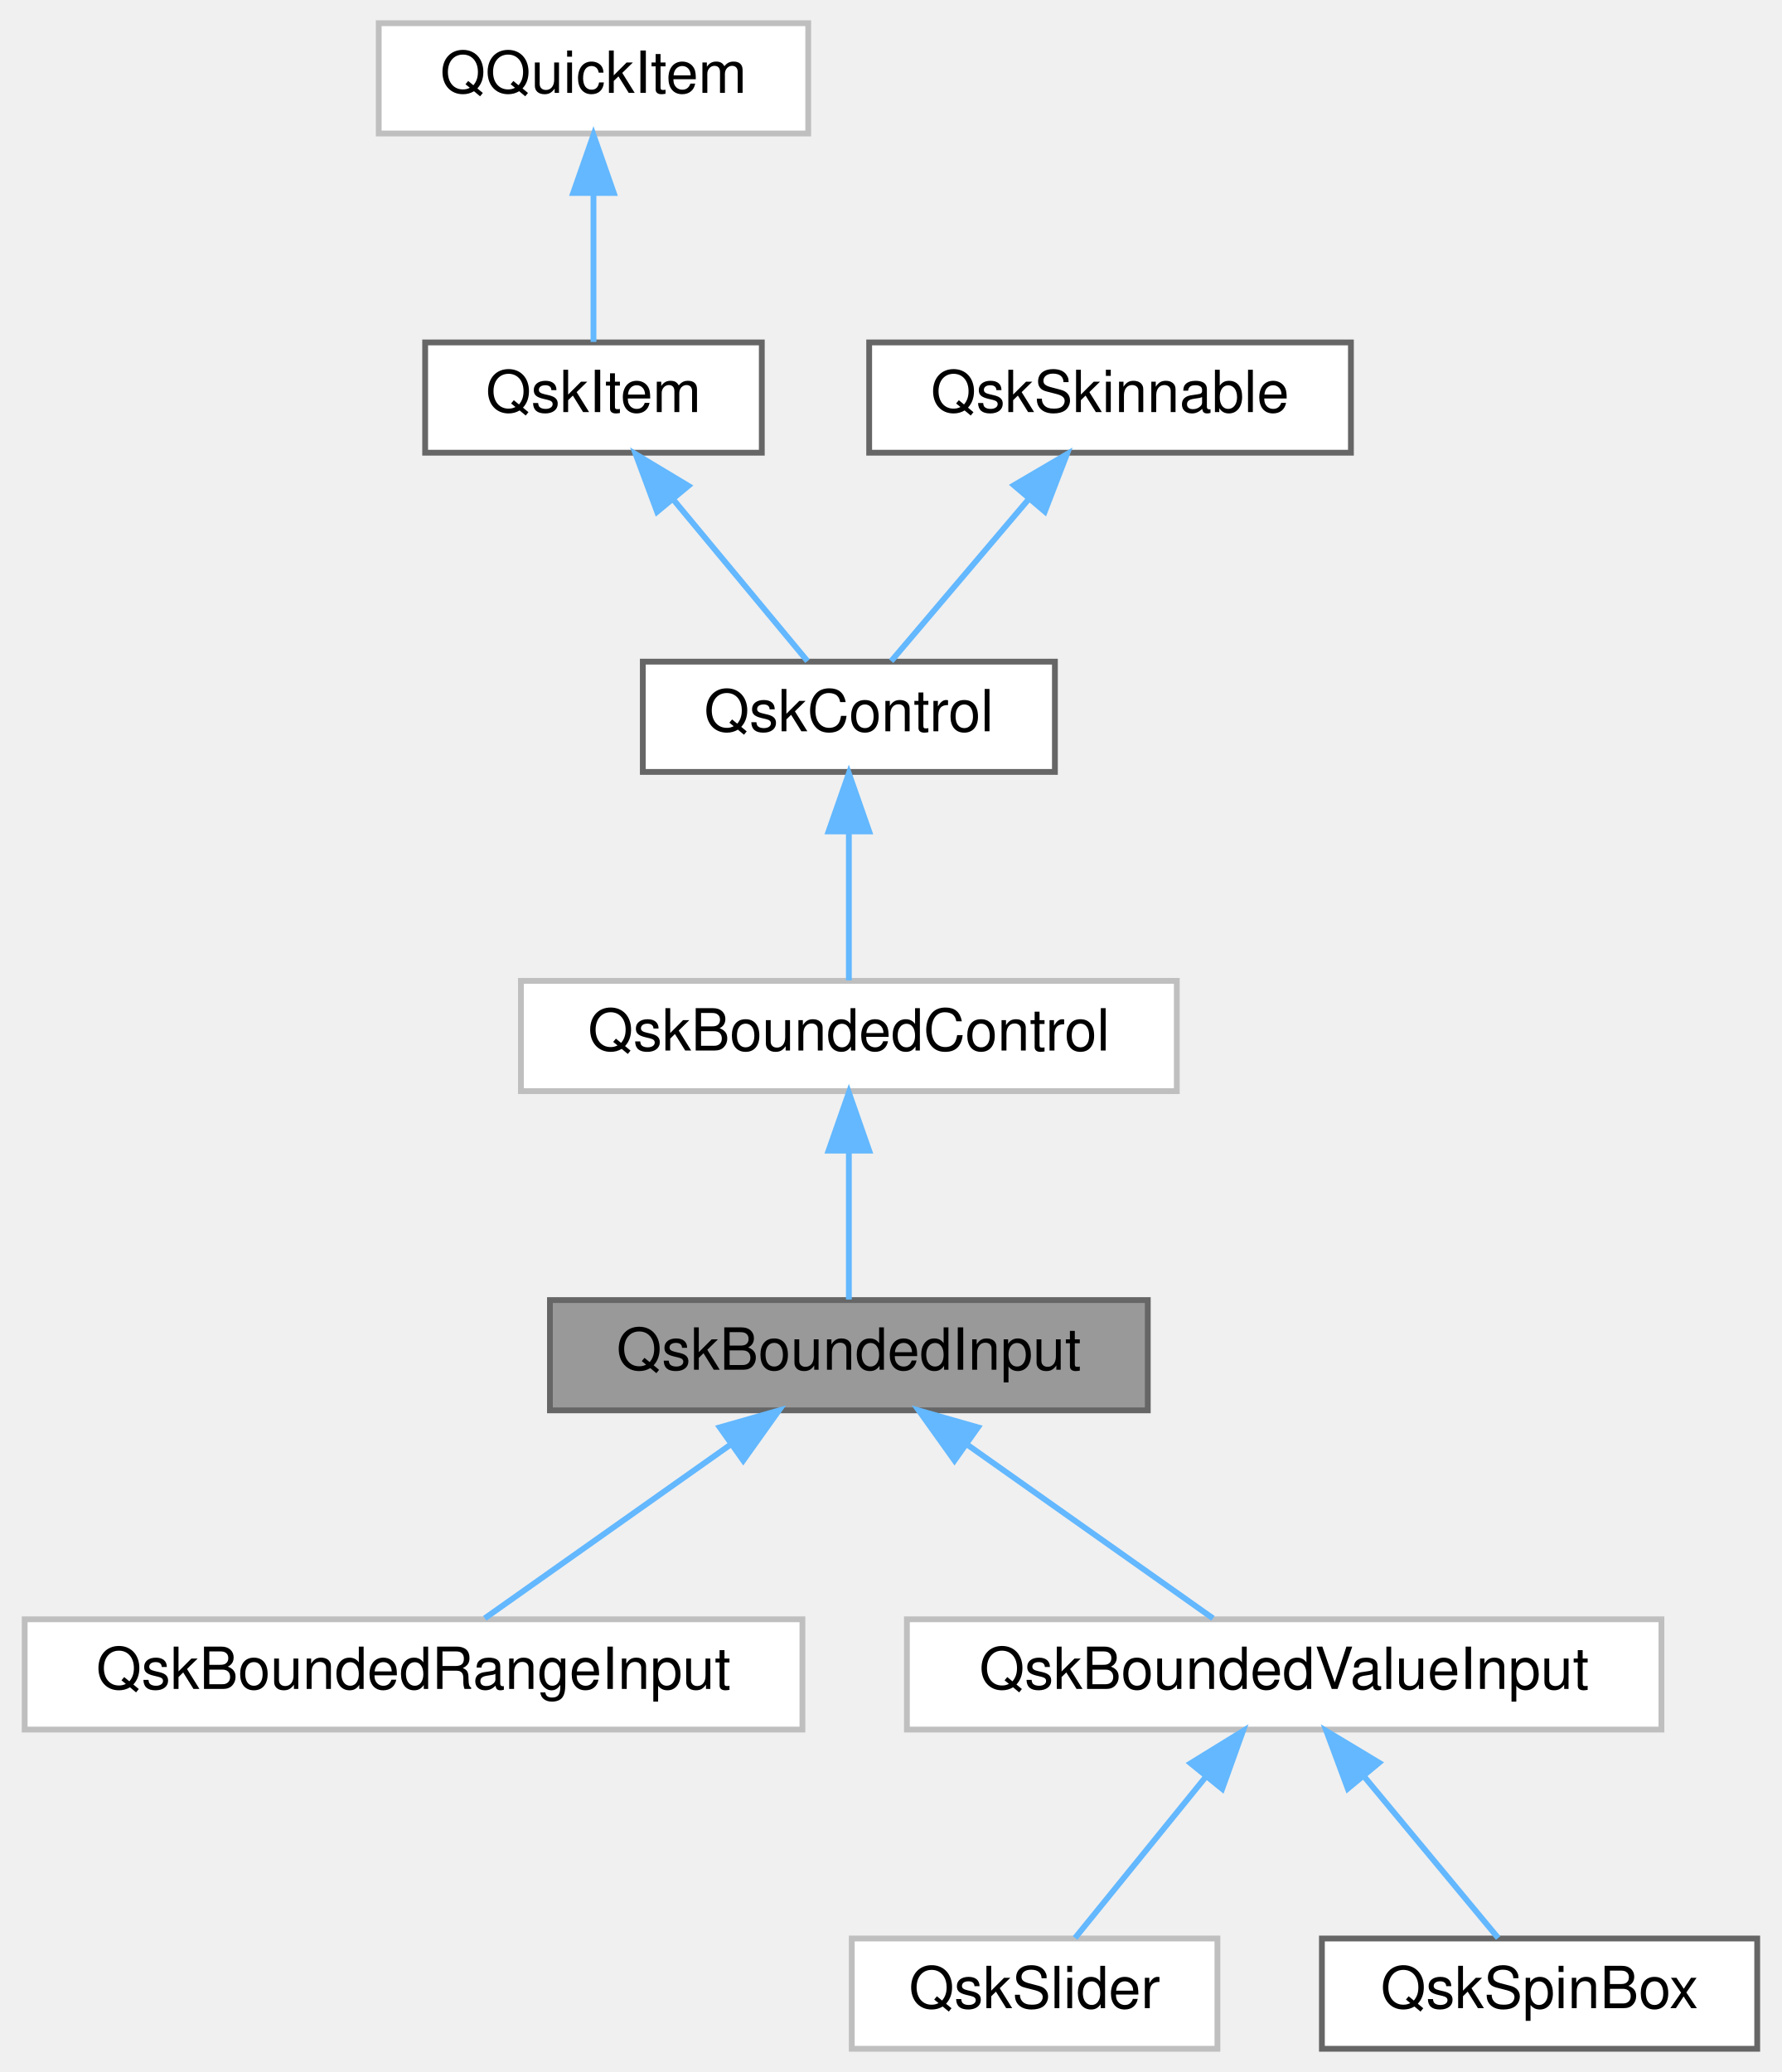
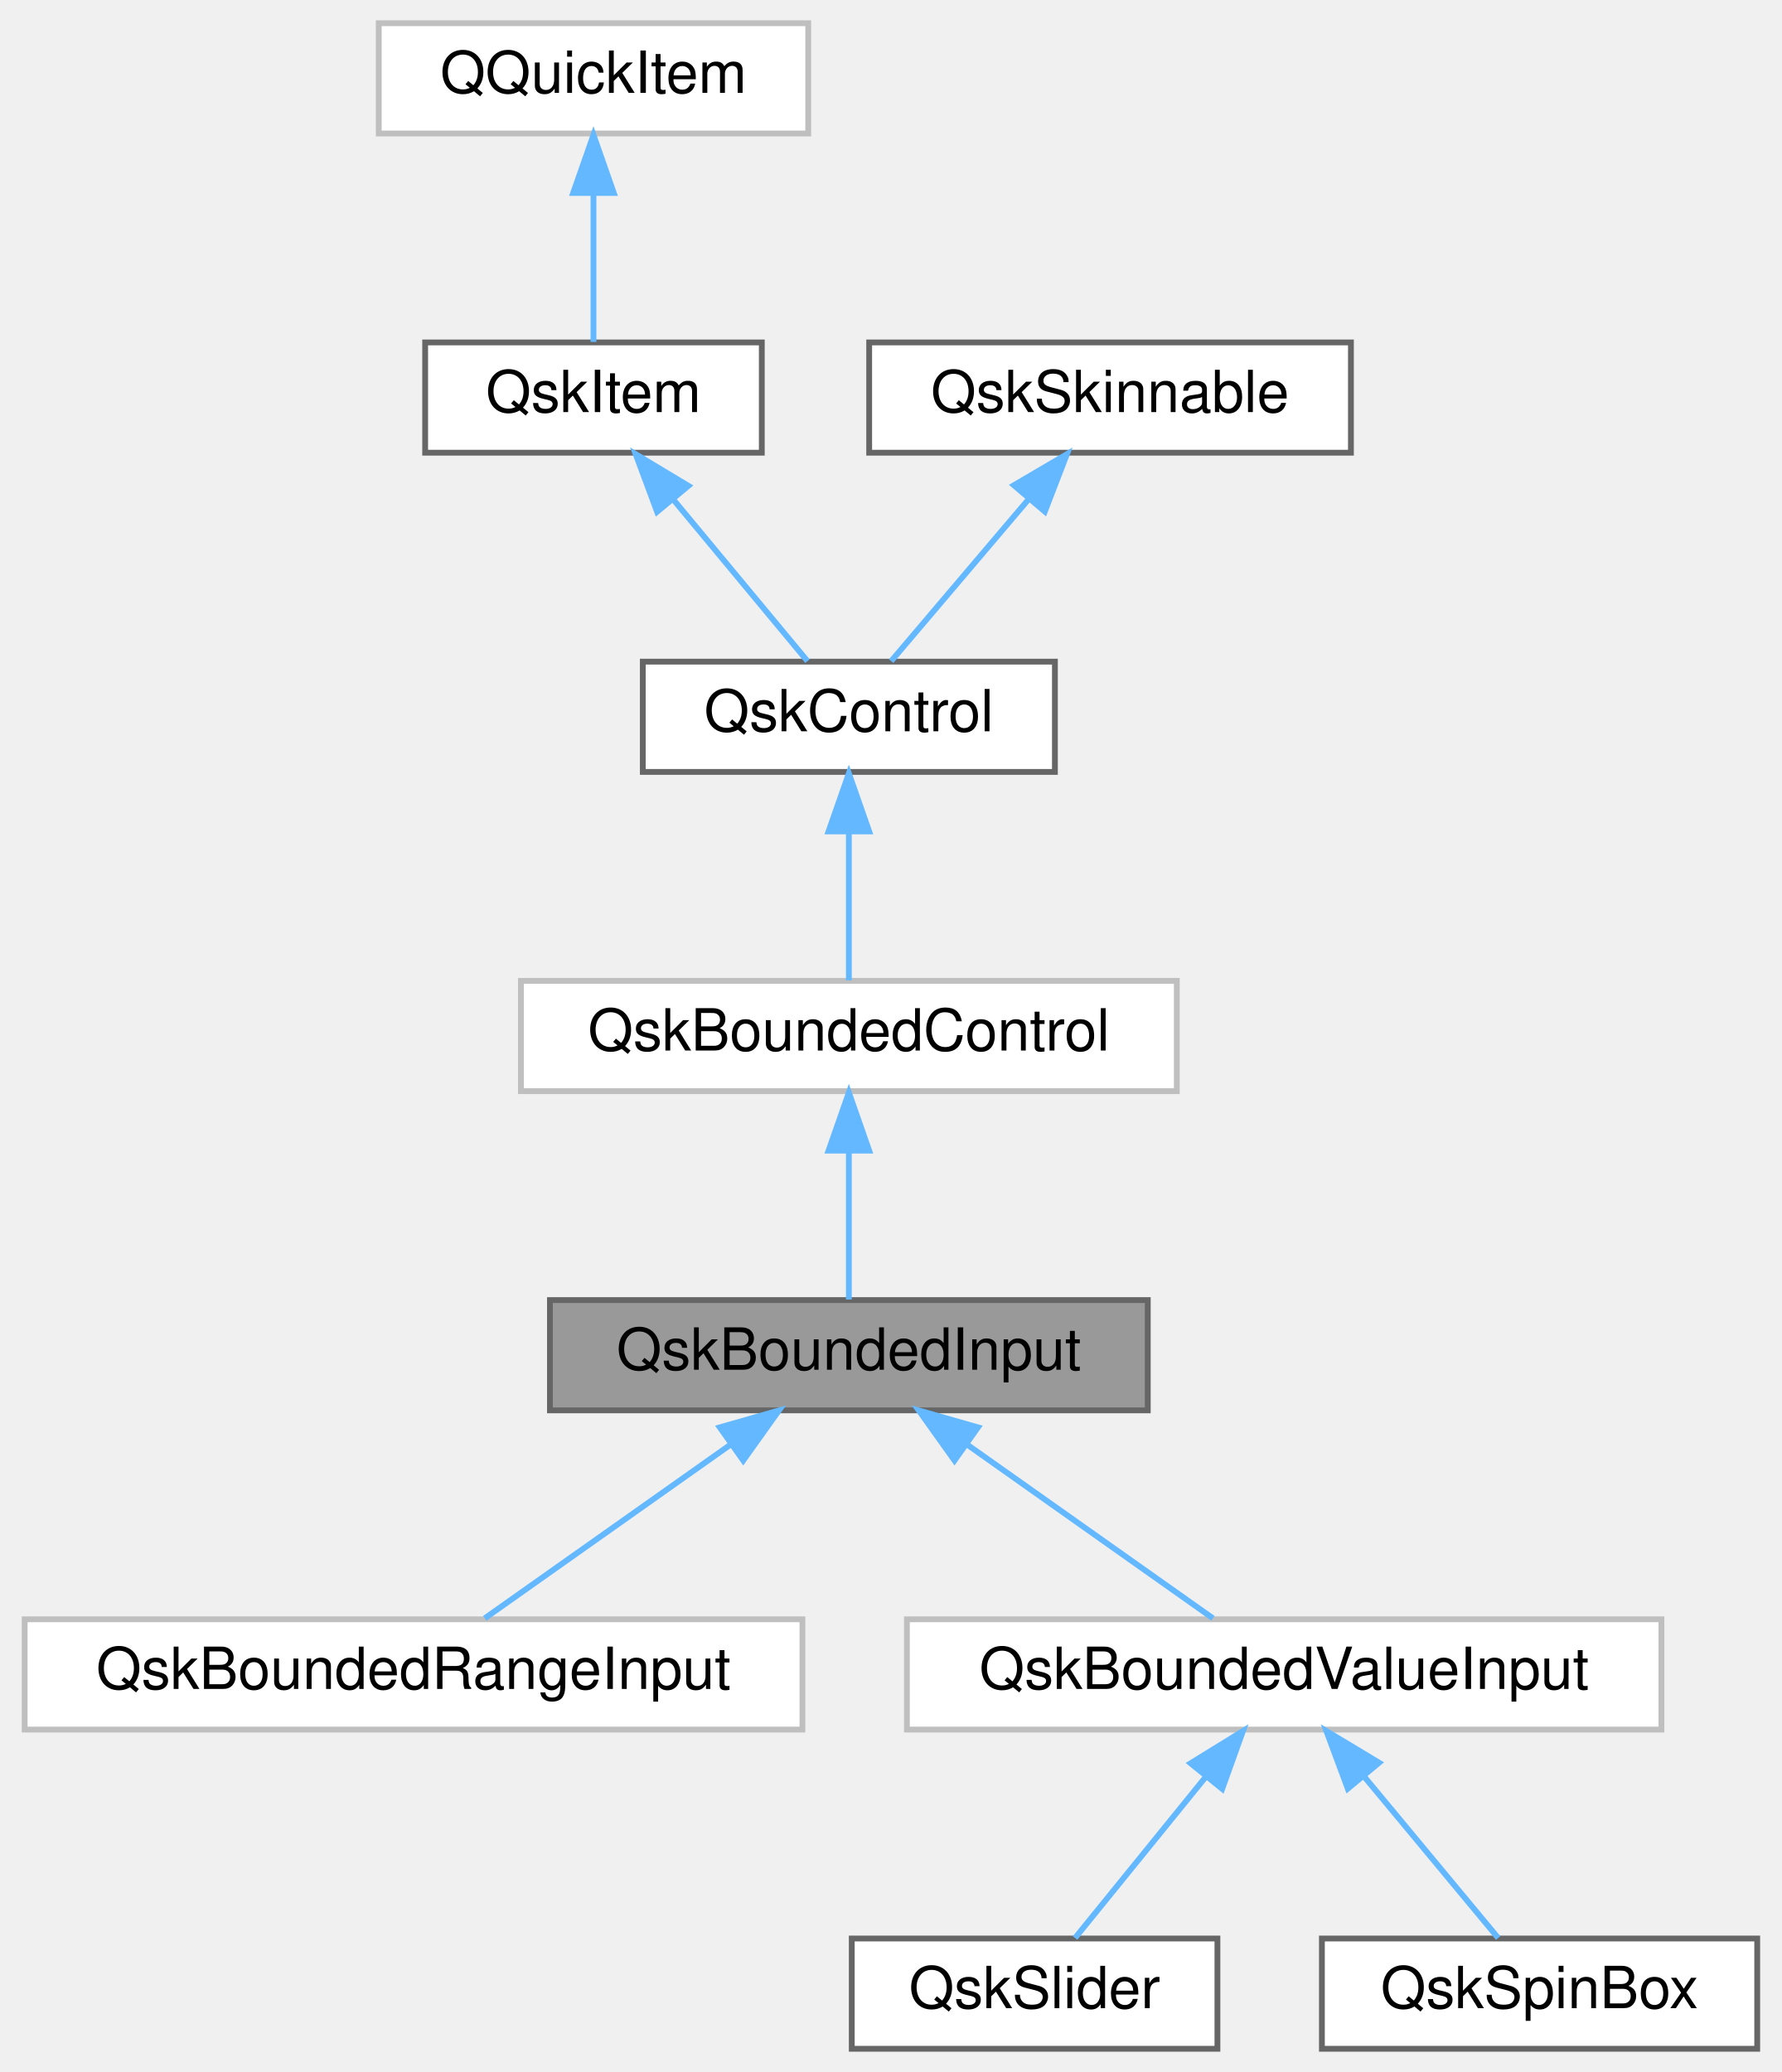
<svg xmlns="http://www.w3.org/2000/svg" xmlns:xlink="http://www.w3.org/1999/xlink" width="307pt" height="357pt" viewBox="0.00 0.00 306.50 357.00">
  <g id="graph0" class="graph" transform="scale(1 1) rotate(0) translate(4 353)">
    <g id="Node000001" class="node">
      <g id="a_Node000001">
        <a xlink:title=" ">
          <polygon fill="#999999" stroke="#666666" points="193.5,-129 90.5,-129 90.5,-110 193.5,-110 193.5,-129" />
          <text text-anchor="middle" x="142" y="-117" font-family="Helvetica,sans-Serif" font-size="10.00">QskBoundedInput</text>
        </a>
      </g>
    </g>
    <g id="Node000007" class="node">
      <g id="a_Node000007">
        <a xlink:href="classQskBoundedRangeInput.html" target="_top" xlink:title=" ">
          <polygon fill="white" stroke="#bfbfbf" points="134,-74 0,-74 0,-55 134,-55 134,-74" />
          <text text-anchor="middle" x="67" y="-62" font-family="Helvetica,sans-Serif" font-size="10.00">QskBoundedRangeInput</text>
        </a>
      </g>
    </g>
    <g id="edge6_Node000001_Node000007" class="edge">
      <g id="a_edge6_Node000001_Node000007">
        <a xlink:title=" ">
          <path fill="none" stroke="#63b8ff" d="M121.69,-104.15C108.14,-94.57 90.76,-82.29 79.27,-74.17" />
          <polygon fill="#63b8ff" stroke="#63b8ff" points="119.76,-107.07 129.95,-109.98 123.8,-101.36 119.76,-107.07" />
        </a>
      </g>
    </g>
    <g id="Node000008" class="node">
      <g id="a_Node000008">
        <a xlink:href="classQskBoundedValueInput.html" target="_top" xlink:title=" ">
          <polygon fill="white" stroke="#bfbfbf" points="282,-74 152,-74 152,-55 282,-55 282,-74" />
          <text text-anchor="middle" x="217" y="-62" font-family="Helvetica,sans-Serif" font-size="10.00">QskBoundedValueInput</text>
        </a>
      </g>
    </g>
    <g id="edge7_Node000001_Node000008" class="edge">
      <g id="a_edge7_Node000001_Node000008">
        <a xlink:title=" ">
          <path fill="none" stroke="#63b8ff" d="M162.31,-104.15C175.86,-94.57 193.24,-82.29 204.73,-74.17" />
          <polygon fill="#63b8ff" stroke="#63b8ff" points="160.2,-101.36 154.05,-109.98 164.24,-107.07 160.2,-101.36" />
        </a>
      </g>
    </g>
    <g id="Node000002" class="node">
      <g id="a_Node000002">
        <a xlink:href="classQskBoundedControl.html" target="_top" xlink:title=" ">
          <polygon fill="white" stroke="#bfbfbf" points="198.5,-184 85.5,-184 85.5,-165 198.5,-165 198.5,-184" />
          <text text-anchor="middle" x="142" y="-172" font-family="Helvetica,sans-Serif" font-size="10.00">QskBoundedControl</text>
        </a>
      </g>
    </g>
    <g id="edge1_Node000001_Node000002" class="edge">
      <g id="a_edge1_Node000001_Node000002">
        <a xlink:title=" ">
          <path fill="none" stroke="#63b8ff" d="M142,-154.66C142,-145.93 142,-135.99 142,-129.09" />
          <polygon fill="#63b8ff" stroke="#63b8ff" points="138.5,-154.75 142,-164.75 145.5,-154.75 138.5,-154.75" />
        </a>
      </g>
    </g>
    <g id="Node000003" class="node">
      <g id="a_Node000003">
        <a xlink:href="classQskControl.html" target="_top" xlink:title="Base class of all controls.">
          <polygon fill="white" stroke="#666666" points="177.5,-239 106.5,-239 106.5,-220 177.5,-220 177.5,-239" />
          <text text-anchor="middle" x="142" y="-227" font-family="Helvetica,sans-Serif" font-size="10.00">QskControl</text>
        </a>
      </g>
    </g>
    <g id="edge2_Node000002_Node000003" class="edge">
      <g id="a_edge2_Node000002_Node000003">
        <a xlink:title=" ">
          <path fill="none" stroke="#63b8ff" d="M142,-209.66C142,-200.93 142,-190.99 142,-184.09" />
          <polygon fill="#63b8ff" stroke="#63b8ff" points="138.5,-209.75 142,-219.75 145.5,-209.75 138.5,-209.75" />
        </a>
      </g>
    </g>
    <g id="Node000004" class="node">
      <g id="a_Node000004">
        <a xlink:href="classQskItem.html" target="_top" xlink:title=" ">
          <polygon fill="white" stroke="#666666" points="127,-294 69,-294 69,-275 127,-275 127,-294" />
          <text text-anchor="middle" x="98" y="-282" font-family="Helvetica,sans-Serif" font-size="10.00">QskItem</text>
        </a>
      </g>
    </g>
    <g id="edge3_Node000003_Node000004" class="edge">
      <g id="a_edge3_Node000003_Node000004">
        <a xlink:title=" ">
          <path fill="none" stroke="#63b8ff" d="M111.73,-266.96C119.4,-257.72 128.63,-246.6 134.87,-239.09" />
          <polygon fill="#63b8ff" stroke="#63b8ff" points="108.96,-264.82 105.27,-274.75 114.35,-269.29 108.96,-264.82" />
        </a>
      </g>
    </g>
    <g id="Node000005" class="node">
      <g id="a_Node000005">
        <a xlink:title=" ">
          <polygon fill="white" stroke="#bfbfbf" points="135,-349 61,-349 61,-330 135,-330 135,-349" />
          <text text-anchor="middle" x="98" y="-337" font-family="Helvetica,sans-Serif" font-size="10.00">QQuickItem</text>
        </a>
      </g>
    </g>
    <g id="edge4_Node000004_Node000005" class="edge">
      <g id="a_edge4_Node000004_Node000005">
        <a xlink:title=" ">
          <path fill="none" stroke="#63b8ff" d="M98,-319.66C98,-310.93 98,-300.99 98,-294.09" />
          <polygon fill="#63b8ff" stroke="#63b8ff" points="94.5,-319.75 98,-329.75 101.5,-319.75 94.5,-319.75" />
        </a>
      </g>
    </g>
    <g id="Node000006" class="node">
      <g id="a_Node000006">
        <a xlink:href="classQskSkinnable.html" target="_top" xlink:title=" ">
          <polygon fill="white" stroke="#666666" points="228.5,-294 145.5,-294 145.5,-275 228.5,-275 228.5,-294" />
          <text text-anchor="middle" x="187" y="-282" font-family="Helvetica,sans-Serif" font-size="10.00">QskSkinnable</text>
        </a>
      </g>
    </g>
    <g id="edge5_Node000003_Node000006" class="edge">
      <g id="a_edge5_Node000003_Node000006">
        <a xlink:title=" ">
          <path fill="none" stroke="#63b8ff" d="M172.95,-266.96C165.11,-257.72 155.67,-246.6 149.29,-239.09" />
          <polygon fill="#63b8ff" stroke="#63b8ff" points="170.43,-269.39 179.57,-274.75 175.76,-264.86 170.43,-269.39" />
        </a>
      </g>
    </g>
    <g id="Node000009" class="node">
      <g id="a_Node000009">
        <a xlink:href="classQskSlider.html" target="_top" xlink:title=" ">
-           <polygon fill="white" stroke="#bfbfbf" points="205.5,-19 142.5,-19 142.5,0 205.5,0 205.5,-19" />
+           <polygon fill="white" stroke="#666666" points="205.5,-19 142.5,-19 142.5,0 205.5,0 205.5,-19" />
          <text text-anchor="middle" x="174" y="-7" font-family="Helvetica,sans-Serif" font-size="10.00">QskSlider</text>
        </a>
      </g>
    </g>
    <g id="edge8_Node000008_Node000009" class="edge">
      <g id="a_edge8_Node000008_Node000009">
        <a xlink:title=" ">
          <path fill="none" stroke="#63b8ff" d="M203.58,-46.96C196.09,-37.72 187.06,-26.6 180.97,-19.09" />
          <polygon fill="#63b8ff" stroke="#63b8ff" points="200.88,-49.19 209.9,-54.75 206.32,-44.78 200.88,-49.19" />
        </a>
      </g>
    </g>
    <g id="Node000010" class="node">
      <g id="a_Node000010">
        <a xlink:href="classQskSpinBox.html" target="_top" xlink:title="A control to edit, increment and decrement number values.">
          <polygon fill="white" stroke="#666666" points="298.5,-19 223.5,-19 223.5,0 298.5,0 298.5,-19" />
          <text text-anchor="middle" x="261" y="-7" font-family="Helvetica,sans-Serif" font-size="10.00">QskSpinBox</text>
        </a>
      </g>
    </g>
    <g id="edge9_Node000008_Node000010" class="edge">
      <g id="a_edge9_Node000008_Node000010">
        <a xlink:title=" ">
          <path fill="none" stroke="#63b8ff" d="M230.73,-46.96C238.4,-37.72 247.63,-26.6 253.87,-19.09" />
          <polygon fill="#63b8ff" stroke="#63b8ff" points="227.96,-44.82 224.27,-54.75 233.35,-49.29 227.96,-44.82" />
        </a>
      </g>
    </g>
  </g>
</svg>
